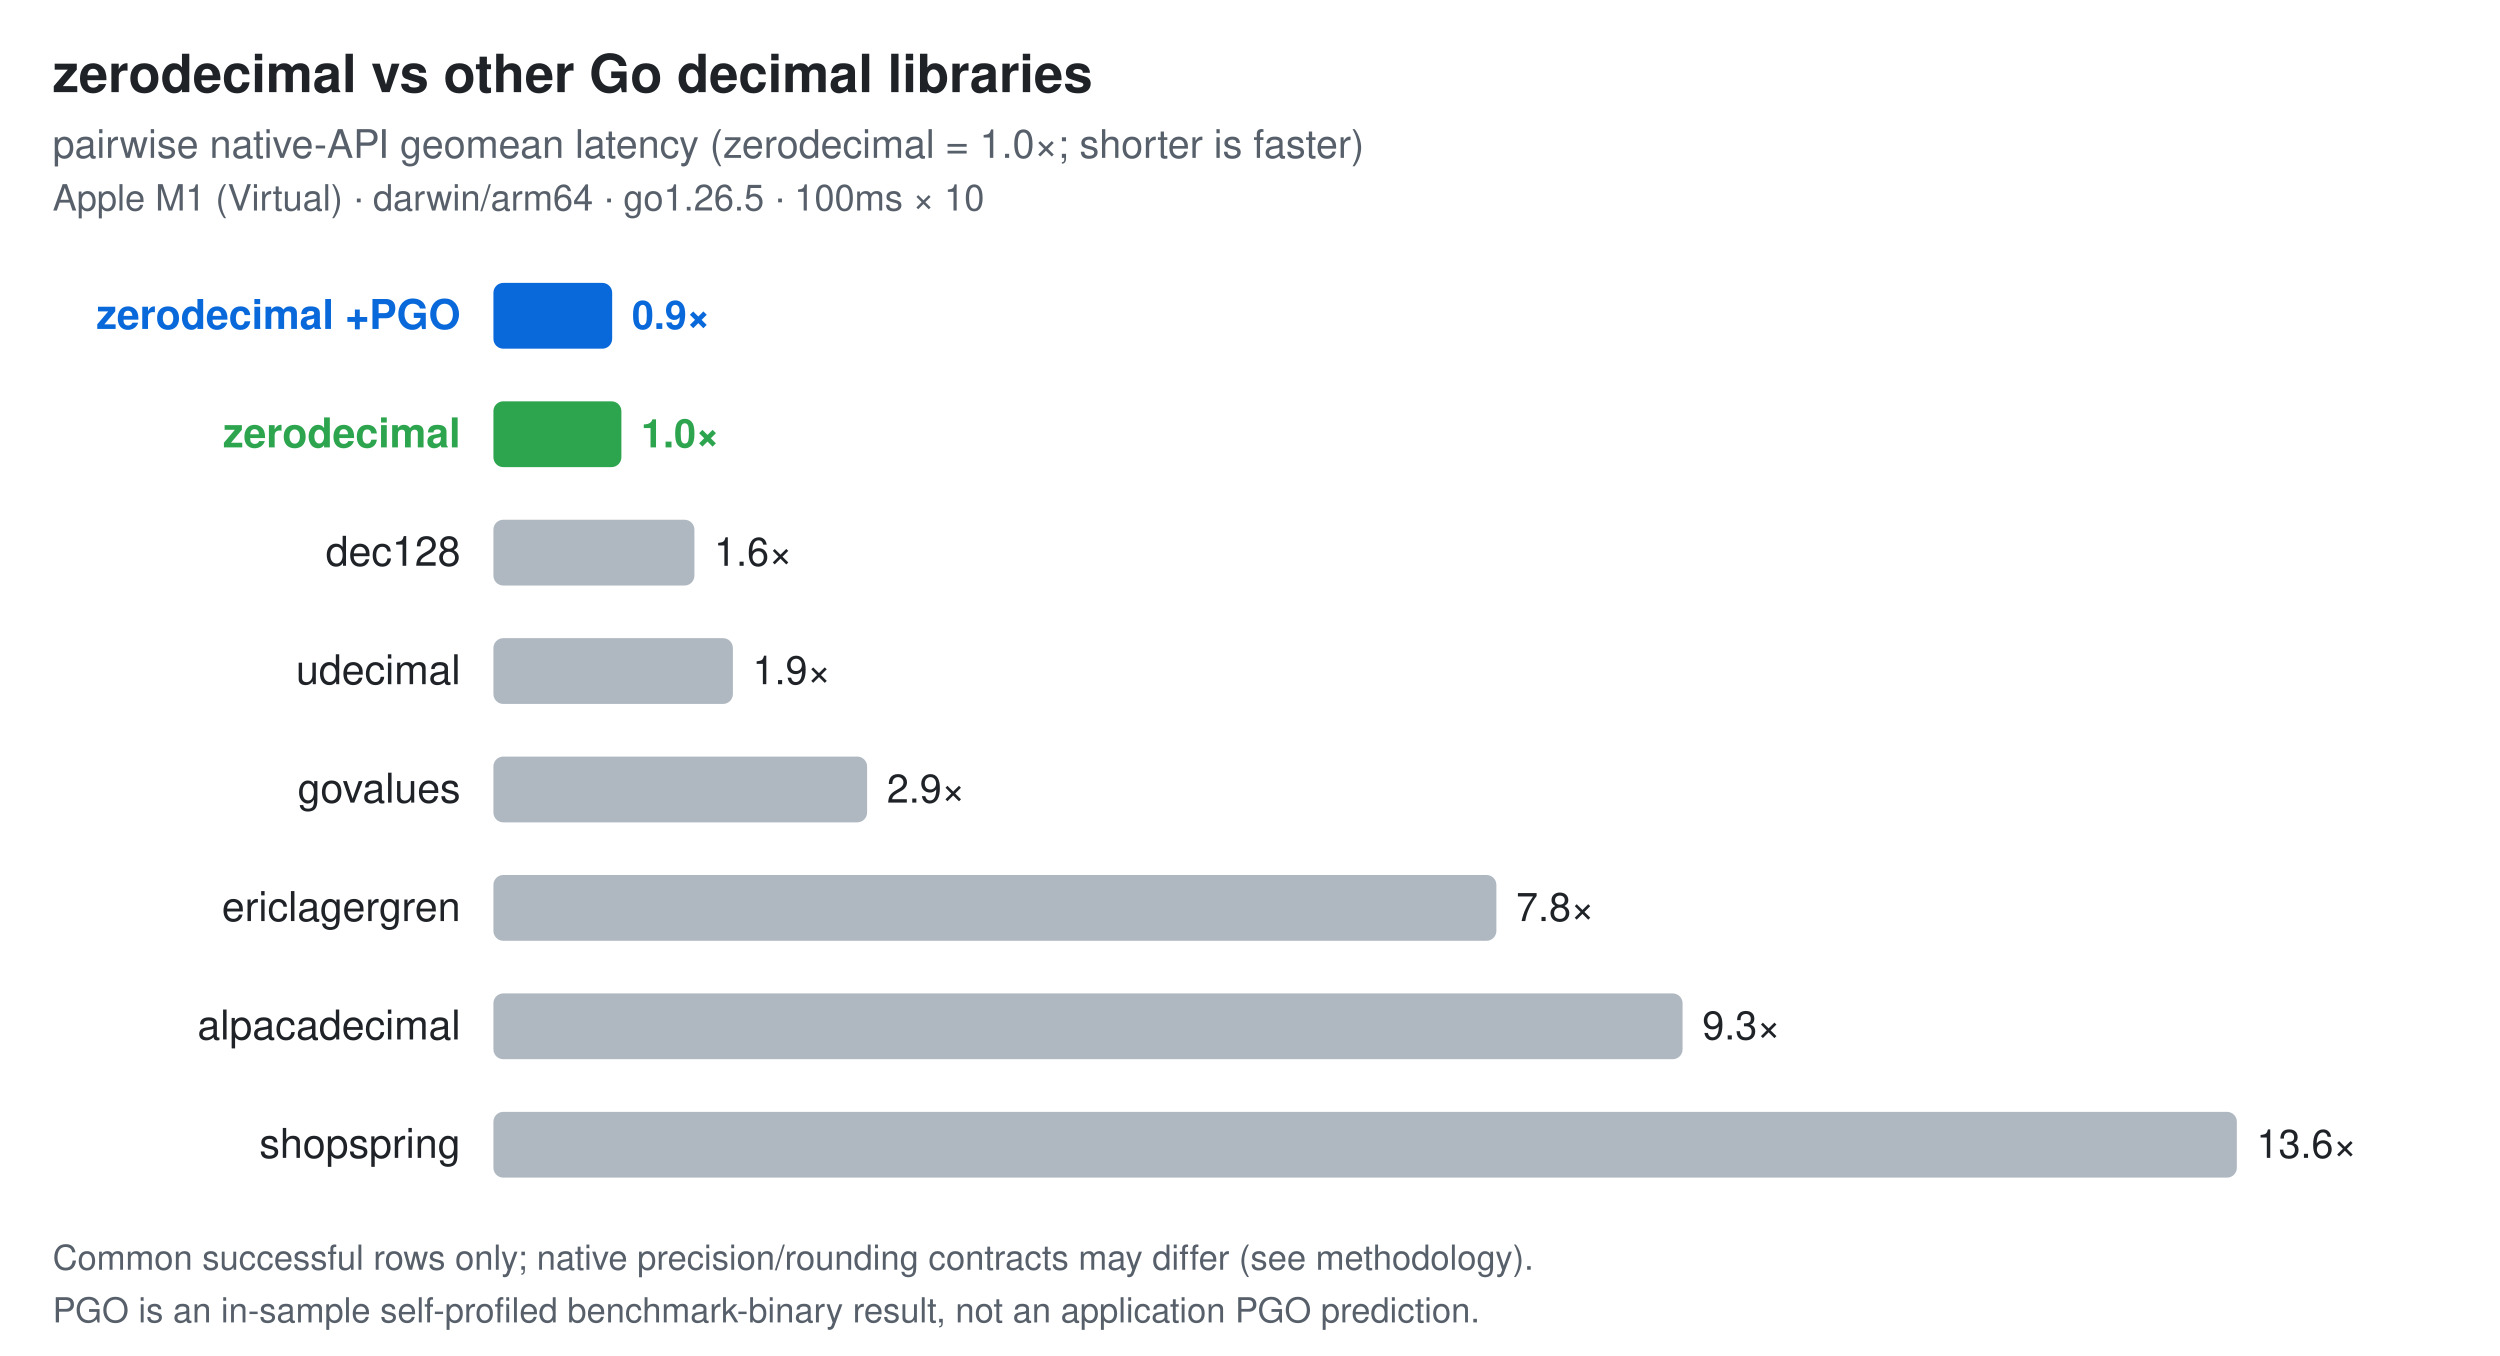
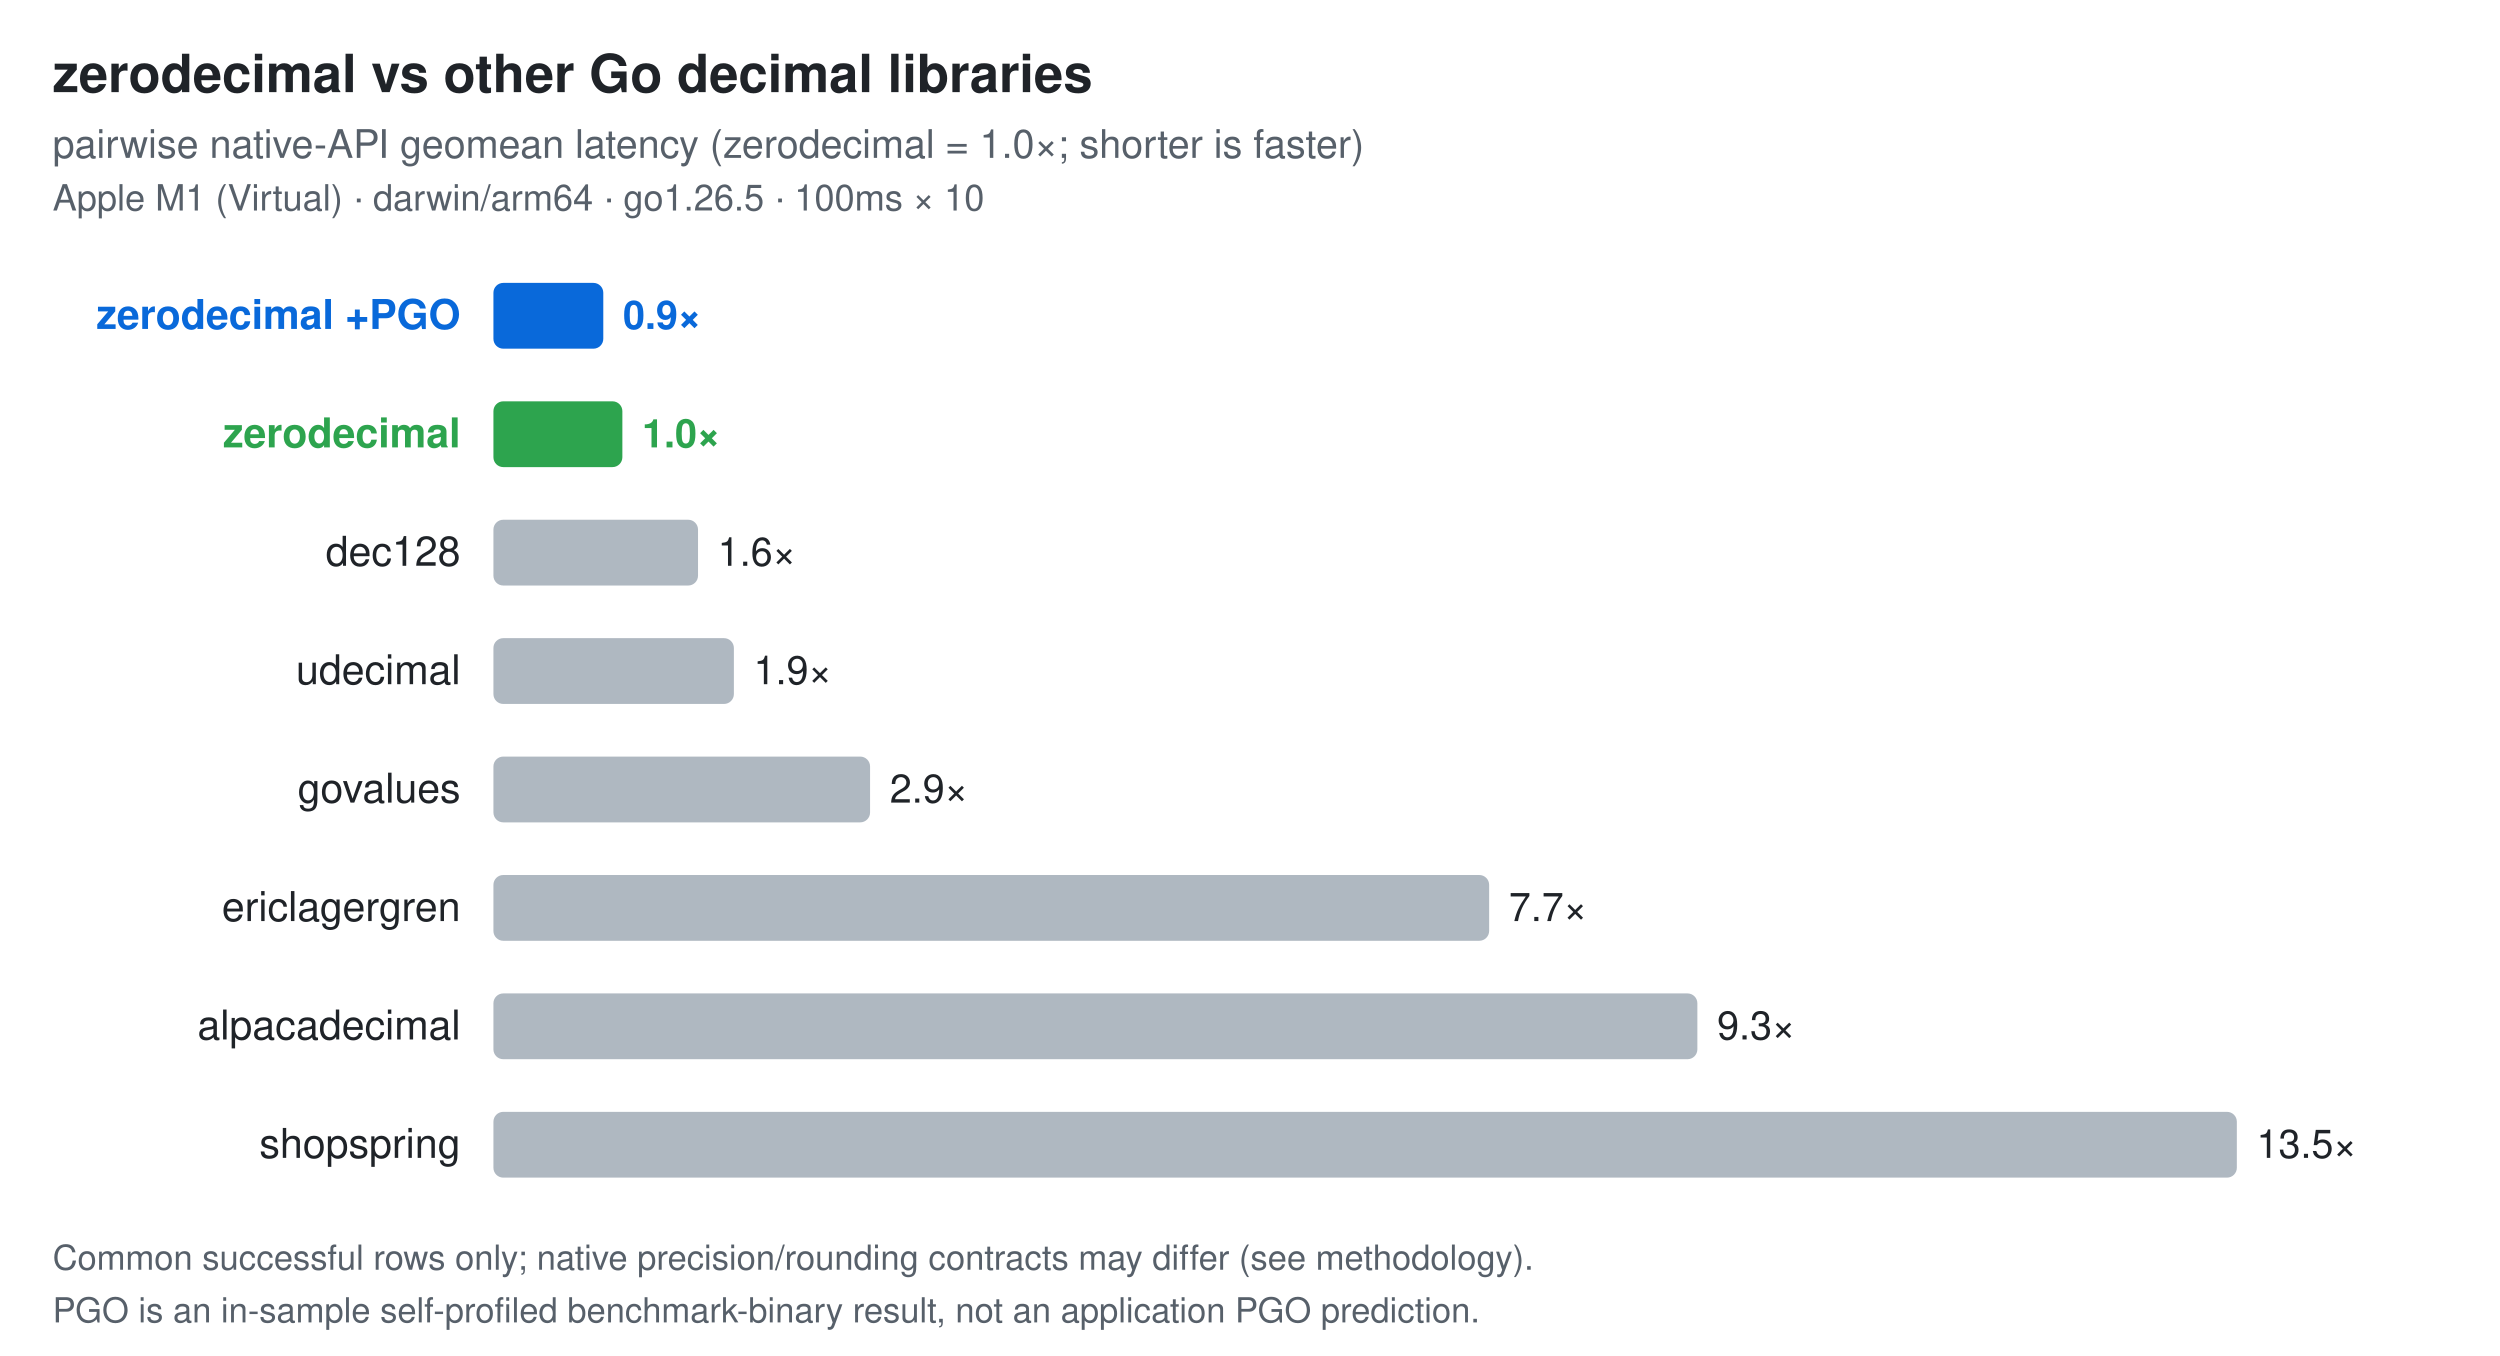
<svg xmlns="http://www.w3.org/2000/svg" width="760" height="412" viewBox="0 0 760 412" font-family="-apple-system,Segoe UI,Helvetica,Arial,sans-serif">
  <text x="16" y="28" font-size="16" font-weight="700" fill="#1f2328">zerodecimal vs other Go decimal libraries</text>
  <text x="16" y="48" font-size="12" fill="#57606a">pairwise native-API geomean latency (zerodecimal = 1.0×; shorter is faster)</text>
  <text x="16" y="64" font-size="11" fill="#57606a">Apple M1 (Virtual) · darwin/arm64 · go1.26.5 · 100ms × 10</text>
  <text x="140" y="100" font-size="12.5" font-weight="700" fill="#0969da" text-anchor="end">zerodecimal +PGO</text>
-   <rect x="150" y="86" width="36.1" height="20" rx="3" fill="#0969da" />
-   <text x="192.1" y="100" font-size="12" font-weight="700" fill="#0969da">0.9×</text>
+   <rect x="150" y="86" width="33.4" height="20" rx="3" fill="#0969da" />
+   <text x="189.4" y="100" font-size="12" font-weight="700" fill="#0969da">0.9×</text>
  <text x="140" y="136" font-size="12.5" font-weight="700" fill="#2da44e" text-anchor="end">zerodecimal</text>
-   <rect x="150" y="122" width="38.9" height="20" rx="3" fill="#2da44e" />
-   <text x="194.9" y="136" font-size="12" font-weight="700" fill="#2da44e">1.0×</text>
+   <rect x="150" y="122" width="39.2" height="20" rx="3" fill="#2da44e" />
+   <text x="195.2" y="136" font-size="12" font-weight="700" fill="#2da44e">1.0×</text>
  <text x="140" y="172" font-size="12.5" font-weight="400" fill="#1f2328" text-anchor="end">dec128</text>
-   <rect x="150" y="158" width="61.1" height="20" rx="3" fill="#afb8c1" />
-   <text x="217.1" y="172" font-size="12" font-weight="400" fill="#1f2328">1.6×</text>
+   <rect x="150" y="158" width="62.2" height="20" rx="3" fill="#afb8c1" />
+   <text x="218.2" y="172" font-size="12" font-weight="400" fill="#1f2328">1.6×</text>
  <text x="140" y="208" font-size="12.5" font-weight="400" fill="#1f2328" text-anchor="end">udecimal</text>
-   <rect x="150" y="194" width="72.8" height="20" rx="3" fill="#afb8c1" />
-   <text x="228.8" y="208" font-size="12" font-weight="400" fill="#1f2328">1.9×</text>
+   <rect x="150" y="194" width="73.1" height="20" rx="3" fill="#afb8c1" />
+   <text x="229.1" y="208" font-size="12" font-weight="400" fill="#1f2328">1.9×</text>
  <text x="140" y="244" font-size="12.5" font-weight="400" fill="#1f2328" text-anchor="end">govalues</text>
-   <rect x="150" y="230" width="113.6" height="20" rx="3" fill="#afb8c1" />
-   <text x="269.6" y="244" font-size="12" font-weight="400" fill="#1f2328">2.9×</text>
+   <rect x="150" y="230" width="114.5" height="20" rx="3" fill="#afb8c1" />
+   <text x="270.5" y="244" font-size="12" font-weight="400" fill="#1f2328">2.9×</text>
  <text x="140" y="280" font-size="12.5" font-weight="400" fill="#1f2328" text-anchor="end">ericlagergren</text>
-   <rect x="150" y="266" width="304.9" height="20" rx="3" fill="#afb8c1" />
-   <text x="460.9" y="280" font-size="12" font-weight="400" fill="#1f2328">7.8×</text>
+   <rect x="150" y="266" width="302.7" height="20" rx="3" fill="#afb8c1" />
+   <text x="458.7" y="280" font-size="12" font-weight="400" fill="#1f2328">7.7×</text>
  <text x="140" y="316" font-size="12.5" font-weight="400" fill="#1f2328" text-anchor="end">alpacadecimal</text>
-   <rect x="150" y="302" width="361.5" height="20" rx="3" fill="#afb8c1" />
-   <text x="517.5" y="316" font-size="12" font-weight="400" fill="#1f2328">9.3×</text>
+   <rect x="150" y="302" width="366.0" height="20" rx="3" fill="#afb8c1" />
+   <text x="522.0" y="316" font-size="12" font-weight="400" fill="#1f2328">9.3×</text>
  <text x="140" y="352" font-size="12.5" font-weight="400" fill="#1f2328" text-anchor="end">shopspring</text>
  <rect x="150" y="338" width="530.0" height="20" rx="3" fill="#afb8c1" />
-   <text x="686.0" y="352" font-size="12" font-weight="400" fill="#1f2328">13.6×</text>
+   <text x="686.0" y="352" font-size="12" font-weight="400" fill="#1f2328">13.5×</text>
  <text x="16" y="386" font-size="10.5" fill="#57606a">Common successful rows only; native precision/rounding contracts may differ (see methodology).</text>
  <text x="16" y="402" font-size="10.5" fill="#57606a">PGO is an in-sample self-profiled benchmark-binary result, not an application PGO prediction.</text>
</svg>
